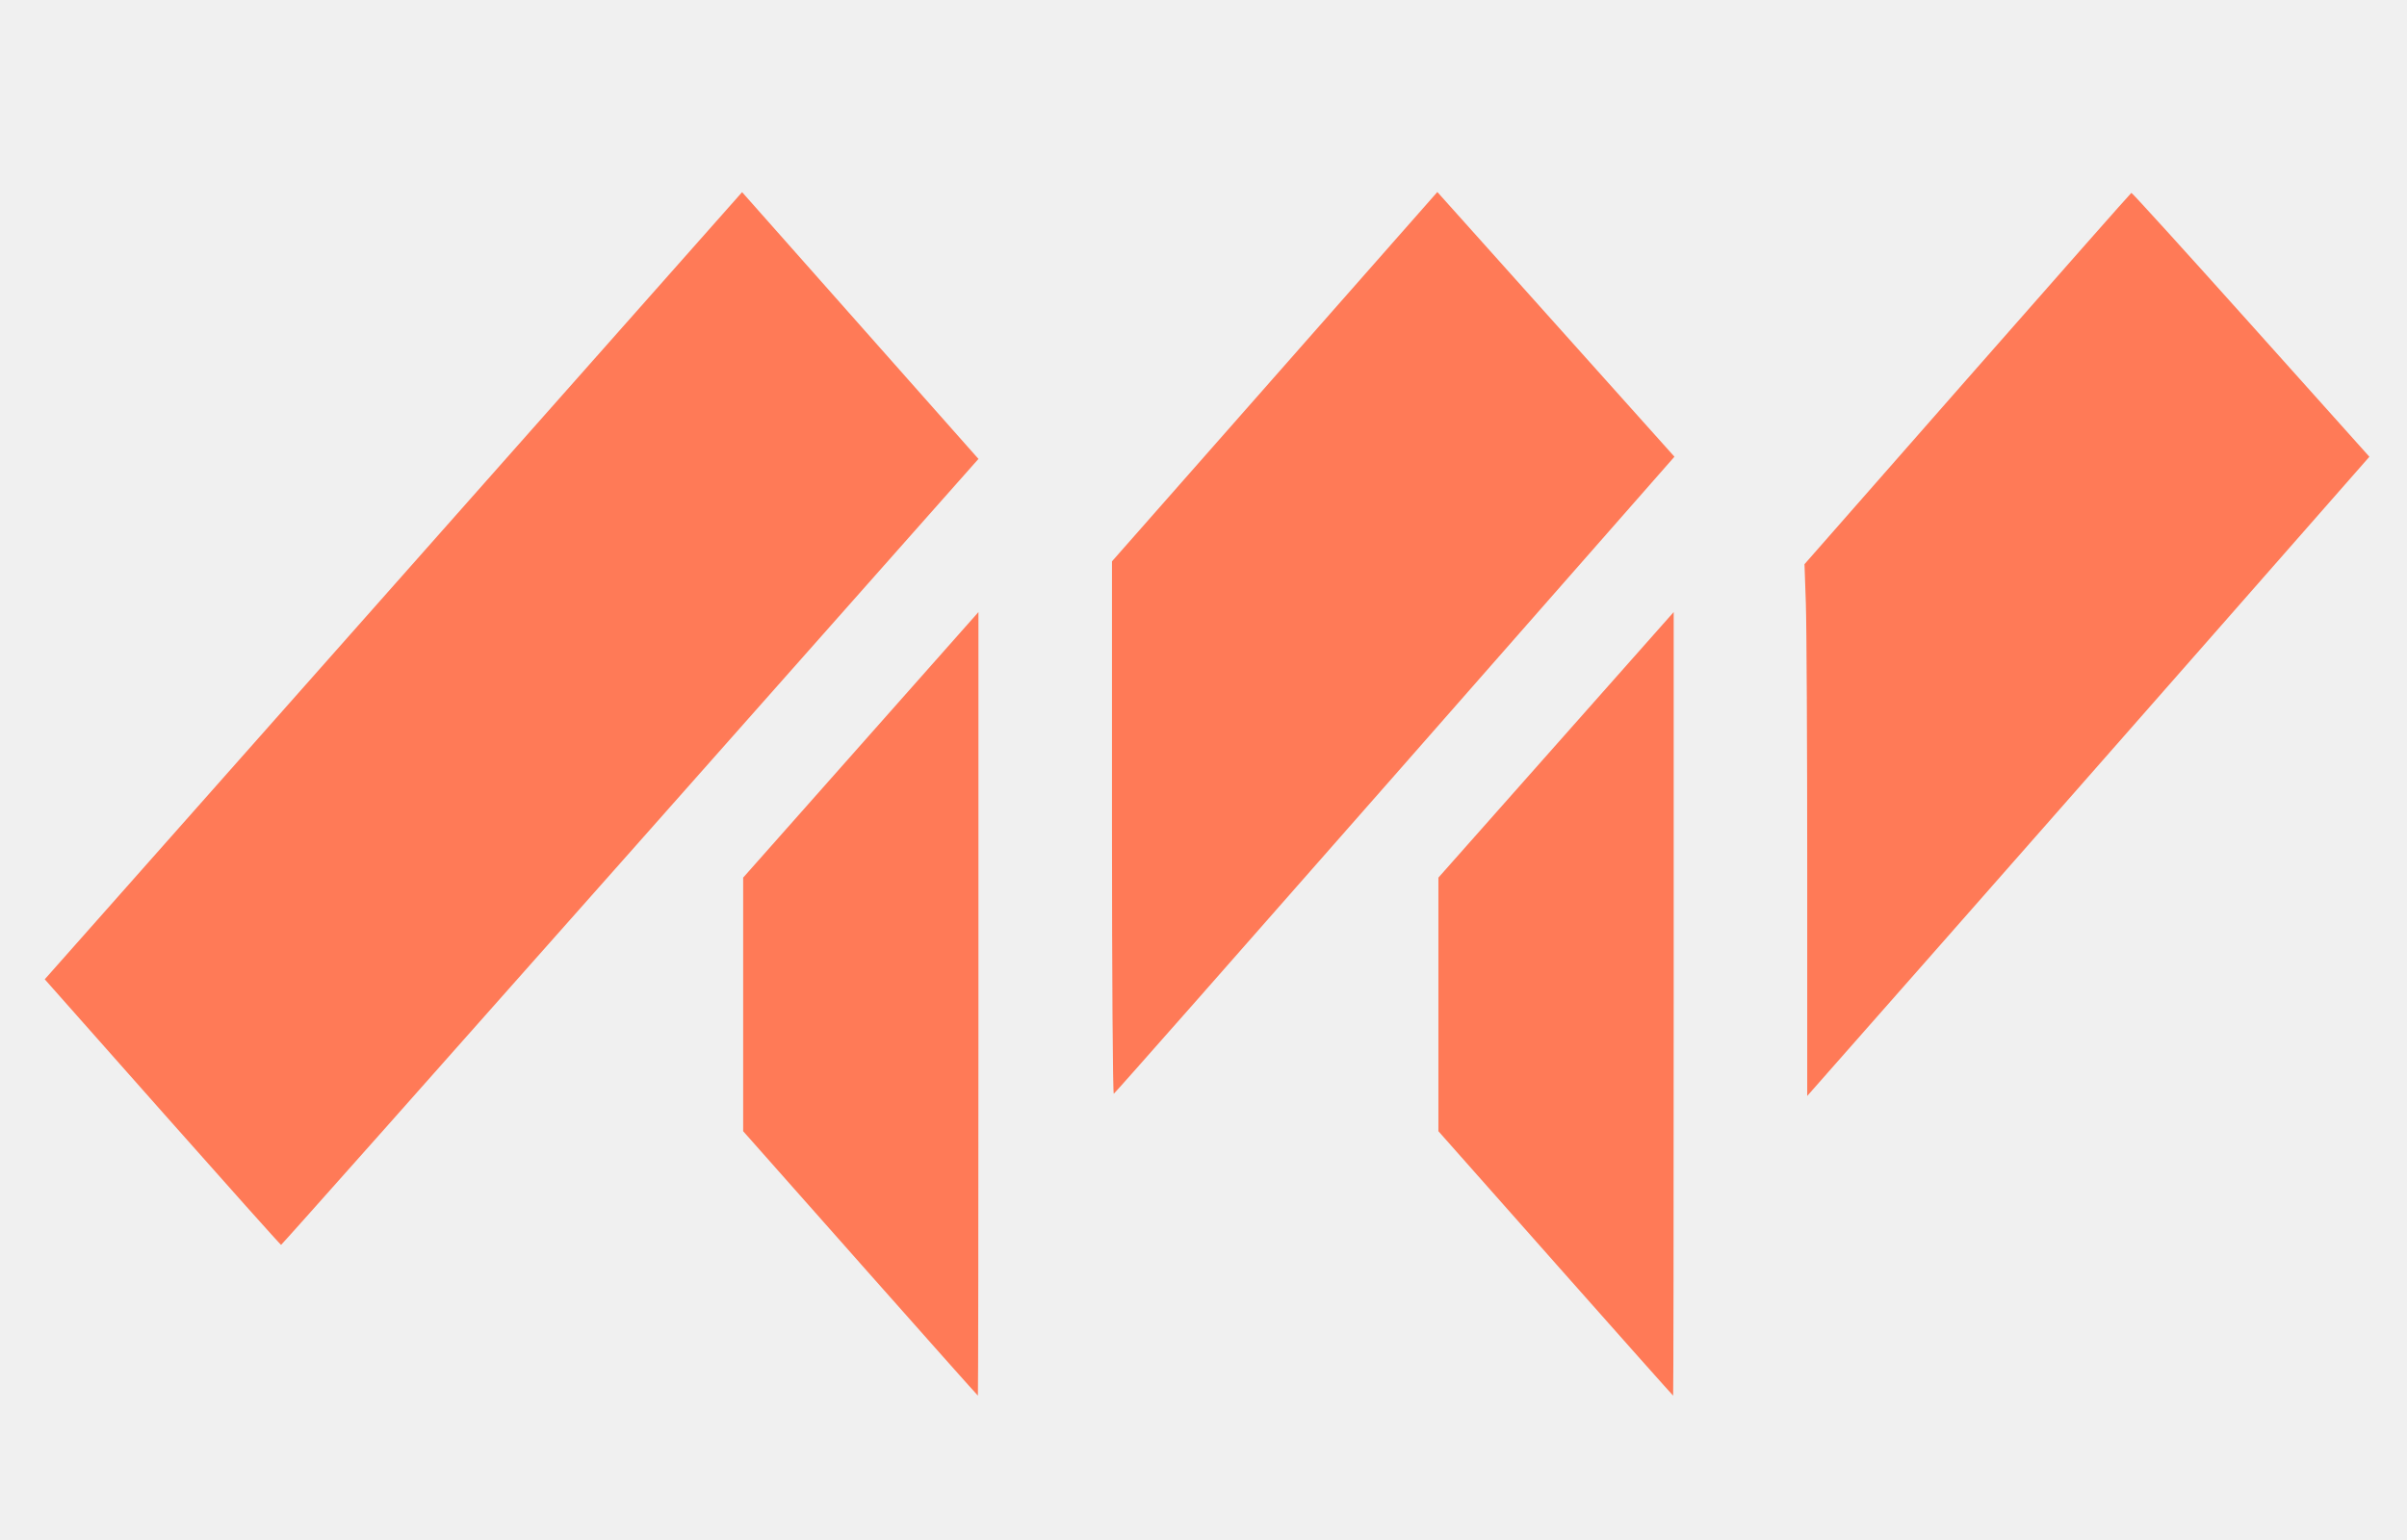
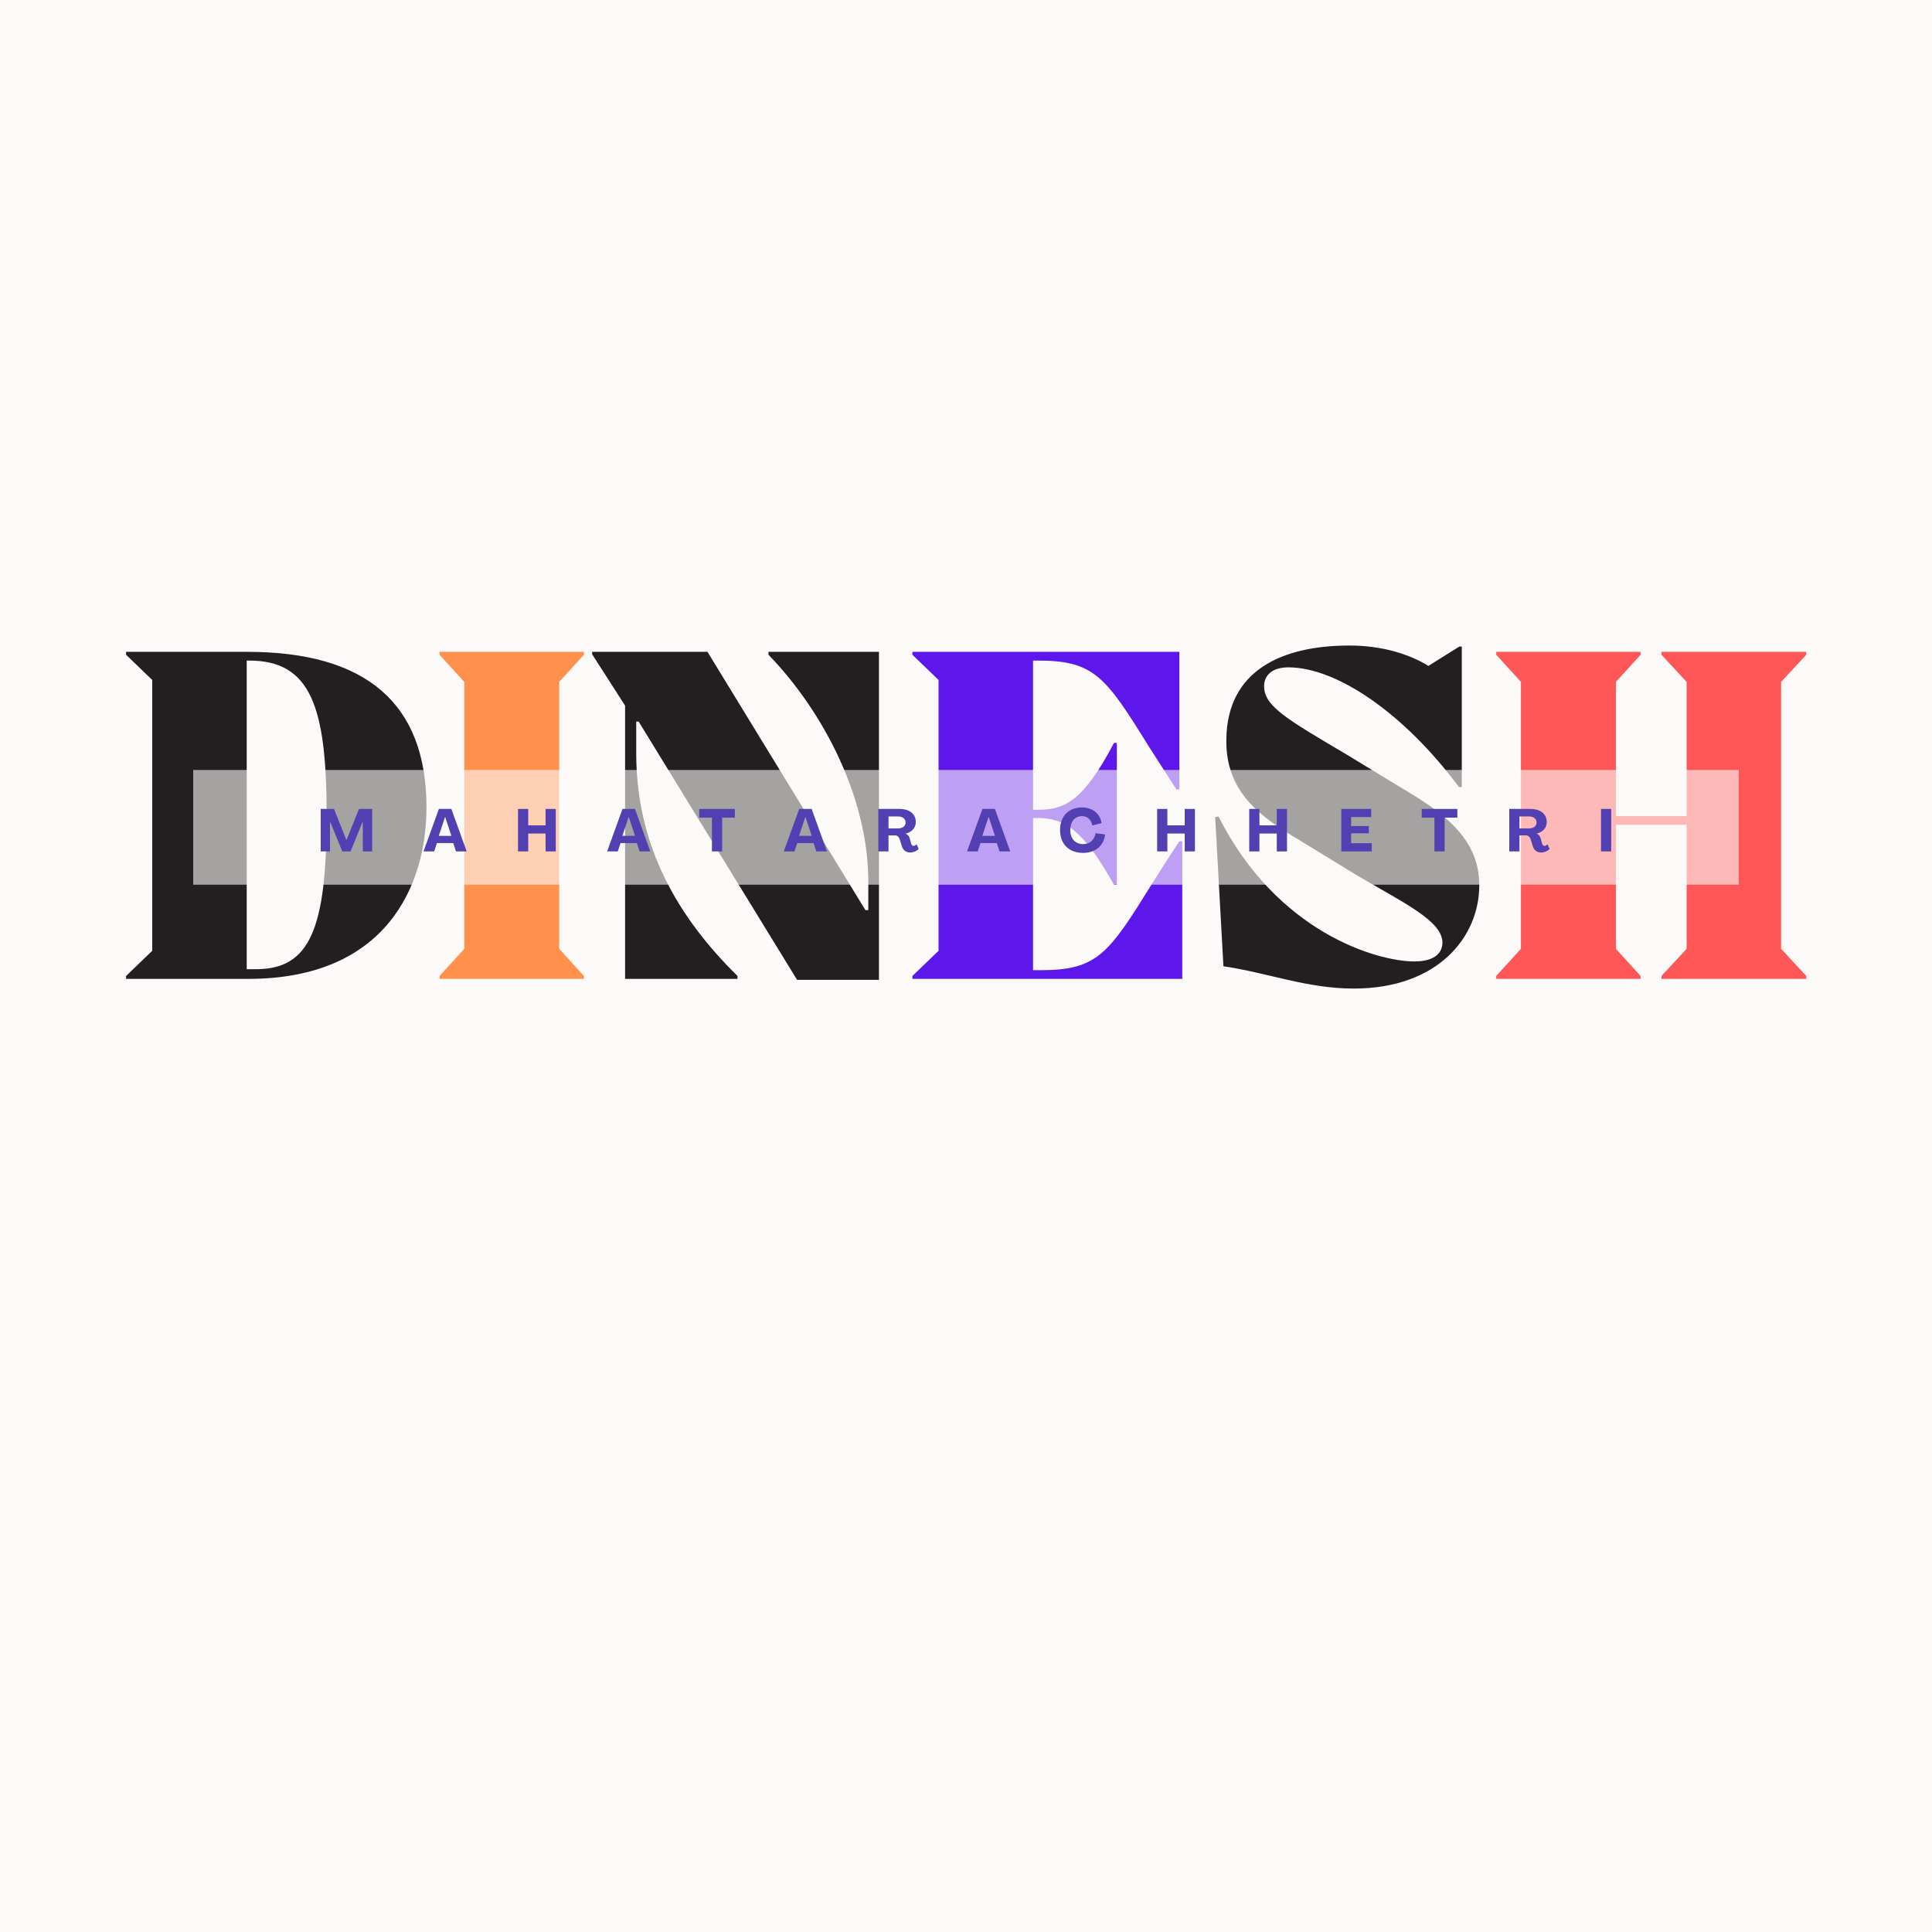
- <svg xmlns="http://www.w3.org/2000/svg" width="250px" height="160px" viewBox="0 0 250 160" version="1.1" id="SVGRoot">
-   <defs id="defs1958" />
-   <g id="layer1">
-     <path style="opacity:1;fill:#ff7a57;fill-opacity:1;stroke:#000000;stroke-width:1;stroke-opacity:0" d="M 16.866,115.541 4.648,101.745 40.863,60.854 77.077,19.964 89.351,33.821 101.626,47.679 65.465,88.508 C 45.577,110.964 29.255,129.338 29.194,129.338 c -0.061,0 -5.609,-6.208 -12.328,-13.796 z" id="path1910" />
-     <g id="g182" transform="matrix(1.859734,0,0,-2.099852,115.5061,114.1359)" style="stroke-width:0.675">
-       <path style="opacity:1;fill:#ff7a57;fill-opacity:1;stroke:#000000;stroke-width:0.675;stroke-opacity:0" d="m 532.115,500.586 v -17.588 l 12.114,-12.182 12.114,-12.182 8.828,8.731 8.828,8.731 -20.807,20.987 c -11.444,11.543 -20.867,21.01 -20.942,21.039 -0.075,0.029 -0.135,-7.817 -0.135,-17.536 z" id="path1916" transform="matrix(0.75,0,0,-0.75,-399.0923,388.8291)" />
+ <svg xmlns="http://www.w3.org/2000/svg" width="500" zoomAndPan="magnify" viewBox="0 0 375 375" height="500" preserveAspectRatio="xMidYMid meet" version="1.0">
+   <defs>
+     <filter x="0%" y="0%" width="100%" height="100%" id="3fdd6e38e8">
+       <feColorMatrix values="0 0 0 0 1 0 0 0 0 1 0 0 0 0 1 0 0 0 1 0" color-interpolation-filters="sRGB" />
+     </filter>
+     <g />
+     <mask id="51b813b37d">
+       <g filter="url(#3fdd6e38e8)">
+         <rect x="-37.5" width="450" fill="#000000" y="-37.5" height="450" fill-opacity="0.6" />
+       </g>
+     </mask>
+     <clipPath id="2b12c45bb4">
+       <path d="M 0.5 0.445 L 300.5 0.445 L 300.5 22.723 L 0.5 22.723 Z M 0.5 0.445 " clip-rule="nonzero" />
+     </clipPath>
+     <clipPath id="7a42bef5ed">
+       <rect x="0" width="301" y="0" height="23" />
+     </clipPath>
+   </defs>
+   <rect x="-37.5" width="450" fill="#ffffff" y="-37.5" height="450" fill-opacity="1" />
+   <rect x="-37.5" width="450" fill="#fbfaf9" y="-37.5" height="450" fill-opacity="1" />
+   <g fill="#231f20" fill-opacity="1">
+     <g transform="translate(21.46118, 190.0006)">
+       <g>
+         <path d="M 26.52 -63.48 L 3.008 -63.48 L 3.008 -62.914 L 8.086 -58.023 L 8.086 -5.453 L 3.008 -0.562 L 3.008 0 L 26.707 0 C 53.605 0 61.316 -18.246 61.316 -33.293 C 61.316 -53.512 49.559 -63.48 26.52 -63.48 Z M 26.426 -1.879 L 26.426 -61.785 L 26.895 -61.785 C 38.84 -61.785 41.941 -52.852 41.941 -31.785 C 41.941 -9.594 38.652 -1.879 28.211 -1.879 Z M 26.426 -1.879 " />
+       </g>
    </g>
-     <g id="g186" transform="matrix(1.859734,0,0,-2.099852,77.05369,91.08264)" style="stroke-width:0.675">
-       <path style="opacity:1;fill:#ff7a57;fill-opacity:1;stroke:#000000;stroke-width:0.675;stroke-opacity:0" d="m 513.371,529.314 -8.72,-8.721 v -8.365 -8.365 l 8.76,-8.759 8.76,-8.759 v 25.846 c 0,14.215 -0.018,25.846 -0.04,25.846 -0.022,0 -3.964,-3.925 -8.76,-8.721 z" id="path1914" transform="matrix(0.75,0,0,-0.75,-378.416,377.8506)" />
+   </g>
+   <g fill="#ff914d" fill-opacity="1">
+     <g transform="translate(82.30492, 190.0006)">
+       <g>
+         <path d="M 7.805 -5.832 L 3.008 -0.562 L 3.008 0 L 31.035 0 L 31.035 -0.562 L 26.238 -5.832 L 26.238 -57.648 L 31.035 -62.914 L 31.035 -63.48 L 3.008 -63.48 L 3.008 -62.914 L 7.805 -57.648 Z M 7.805 -5.832 " />
+       </g>
    </g>
-     <g id="g194" transform="matrix(1.859734,0,0,-2.099852,149.2337,91.08264)" style="stroke-width:0.675">
-       <path style="opacity:1;fill:#ff7a57;fill-opacity:1;stroke:#000000;stroke-width:0.675;stroke-opacity:0" d="m 565.142,529.314 -8.72,-8.721 v -8.365 -8.365 l 8.76,-8.759 8.76,-8.759 v 25.846 c 0,14.215 -0.018,25.846 -0.04,25.846 -0.022,0 -3.964,-3.925 -8.76,-8.721 z" id="path1918" transform="matrix(0.75,0,0,-0.75,-417.228,377.8506)" />
+   </g>
+   <g fill="#231f20" fill-opacity="1">
+     <g transform="translate(113.5237, 190.0006)">
+       <g>
+         <path d="M 35.641 -62.914 C 46.457 -51.723 55.016 -34.984 55.016 -18.902 L 55.016 -13.355 L 54.449 -13.355 L 23.793 -63.48 L 1.41 -63.48 L 1.41 -63.008 L 7.805 -53.039 L 7.805 0 L 29.625 0 L 29.625 -0.562 C 18.055 -11.945 9.969 -25.77 9.969 -43.73 L 9.969 -49.938 L 10.438 -49.938 L 41.191 0.188 L 57.082 0.188 L 57.082 -63.48 L 35.641 -63.48 Z M 35.641 -62.914 " />
+       </g>
    </g>
-     <path style="opacity:1;fill:#ff7a57;fill-opacity:1;stroke:#000000;stroke-width:1;stroke-opacity:0" d="m 187.705,90.32 c 0,-12.95 -0.064,-25.381 -0.142,-27.624 l -0.142,-4.079 16.912,-19.265 c 9.302,-10.596 16.969,-19.287 17.039,-19.313 0.07,-0.027 5.661,6.131 12.425,13.683 l 12.298,13.732 -16.029,18.259 c -8.816,10.043 -21.954,24.985 -29.195,33.206 l -13.166,14.946 z" id="path1920" />
+   </g>
+   <g fill="#5e17eb" fill-opacity="1">
+     <g transform="translate(174.0862, 190.0006)">
+       <g>
+         <path d="M 54.828 -26.707 C 52.758 -23.605 51.066 -20.879 49.559 -18.527 C 41.098 -4.891 38.934 -1.691 27.93 -1.691 L 26.426 -1.691 L 26.426 -31.223 L 27.367 -31.223 C 32.445 -31.223 36.207 -28.965 42.133 -18.246 L 42.695 -18.246 L 42.695 -45.797 L 42.133 -45.797 C 36.113 -34.324 32.445 -32.82 27.367 -32.82 L 26.426 -32.82 L 26.426 -61.785 L 27.367 -61.785 C 38.371 -61.785 40.531 -58.59 48.996 -44.953 L 54.262 -36.77 L 54.828 -36.77 L 54.828 -63.48 L 3.008 -63.48 L 3.008 -62.914 L 8.086 -58.023 L 8.086 -5.453 L 3.008 -0.562 L 3.008 0 L 55.391 0 L 55.391 -26.707 Z M 54.828 -26.707 " />
+       </g>
+     </g>
+   </g>
+   <g fill="#231f20" fill-opacity="1">
+     <g transform="translate(232.1994, 190.0006)">
+       <g>
+         <path d="M 29.34 -43.449 C 17.773 -50.312 13.164 -52.852 13.164 -56.801 C 13.164 -58.965 14.766 -60.469 17.867 -60.469 C 27.273 -60.469 40.344 -51.535 50.973 -37.242 L 51.535 -37.242 L 51.535 -64.512 L 51.066 -64.512 L 45.047 -60.75 C 41.566 -62.914 36.301 -64.703 29.719 -64.703 C 16.645 -64.703 6.02 -59.906 5.832 -46.551 C 5.641 -36.301 12.32 -31.504 20.219 -26.801 L 31.129 -20.125 C 40.062 -14.859 47.773 -11.285 47.773 -7.055 C 47.773 -5.266 46.551 -3.387 42.32 -3.387 C 35.172 -3.387 15.707 -8.934 4.324 -31.504 L 3.668 -31.41 L 5.266 -2.445 C 13.73 -1.223 21.441 1.879 30.562 1.879 C 46.832 1.879 54.922 -8.086 54.922 -18.148 C 54.922 -26.145 49.75 -31.223 40.625 -36.582 Z M 29.34 -43.449 " />
+       </g>
+     </g>
+   </g>
+   <g fill="#ff5757" fill-opacity="1">
+     <g transform="translate(287.4065, 190.0006)">
+       <g>
+         <path d="M 63.195 -63.48 L 35.078 -63.48 L 35.078 -62.914 L 39.969 -57.648 L 39.969 -31.598 L 26.238 -31.598 L 26.238 -57.648 L 31.035 -62.914 L 31.035 -63.48 L 3.008 -63.48 L 3.008 -62.914 L 7.805 -57.648 L 7.805 -5.832 L 3.008 -0.562 L 3.008 0 L 31.035 0 L 31.035 -0.562 L 26.238 -5.832 L 26.238 -29.906 L 39.969 -29.906 L 39.969 -5.832 L 35.078 -0.562 L 35.078 0 L 63.195 0 L 63.195 -0.562 L 58.305 -5.832 L 58.305 -57.648 L 63.195 -62.914 Z M 63.195 -63.48 " />
+       </g>
+     </g>
+   </g>
+   <g mask="url(#51b813b37d)">
+     <g transform="matrix(1, 0, 0, 1, 37, 149)">
+       <g clip-path="url(#7a42bef5ed)">
+         <g clip-path="url(#2b12c45bb4)">
+           <path fill="#fbfaf9" d="M 0.5 0.445 L 300.5 0.445 L 300.5 22.723 L 0.5 22.723 Z M 0.5 0.445 " fill-opacity="1" fill-rule="nonzero" />
+         </g>
+       </g>
+     </g>
+   </g>
+   <g fill="#523fb2" fill-opacity="1">
+     <g transform="translate(61.60877, 165.2592)">
+       <g>
+         <path d="M 0.637 0 L 2.445 0 L 2.445 -5.777 L 2.465 -5.777 L 4.828 0 L 6.438 0 L 8.789 -5.789 L 8.812 -5.789 L 8.812 0 L 10.629 0 L 10.629 -8.246 L 8.07 -8.246 L 5.652 -2.211 L 5.629 -2.211 L 3.219 -8.246 L 0.637 -8.246 Z M 0.637 0 " />
+       </g>
+     </g>
+   </g>
+   <g fill="#523fb2" fill-opacity="1">
+     <g transform="translate(82.1428, 165.2592)">
+       <g>
+         <path d="M 0.059 0 L 2.129 0 L 2.664 -1.621 L 5.836 -1.621 L 6.367 0 L 8.441 0 L 5.465 -8.246 L 3.047 -8.246 Z M 3.023 -3.023 L 4.238 -6.684 L 4.262 -6.684 L 5.477 -3.023 Z M 3.023 -3.023 " />
+       </g>
+     </g>
+   </g>
+   <g fill="#523fb2" fill-opacity="1">
+     <g transform="translate(99.90964, 165.2592)">
+       <g>
+         <path d="M 0.637 0 L 2.617 0 L 2.617 -3.473 L 5.988 -3.473 L 5.988 0 L 7.969 0 L 7.969 -8.246 L 5.988 -8.246 L 5.988 -5.059 L 2.617 -5.059 L 2.617 -8.246 L 0.637 -8.246 Z M 0.637 0 " />
+       </g>
+     </g>
+   </g>
+   <g fill="#523fb2" fill-opacity="1">
+     <g transform="translate(117.7807, 165.2592)">
+       <g>
+         <path d="M 0.059 0 L 2.129 0 L 2.664 -1.621 L 5.836 -1.621 L 6.367 0 L 8.441 0 L 5.465 -8.246 L 3.047 -8.246 Z M 3.023 -3.023 L 4.238 -6.684 L 4.262 -6.684 L 5.477 -3.023 Z M 3.023 -3.023 " />
+       </g>
+     </g>
+   </g>
+   <g fill="#523fb2" fill-opacity="1">
+     <g transform="translate(135.5475, 165.2592)">
+       <g>
+         <path d="M 2.641 0 L 4.621 0 L 4.621 -6.555 L 7.086 -6.555 L 7.086 -8.246 L 0.172 -8.246 L 0.172 -6.555 L 2.641 -6.555 Z M 2.641 0 " />
+       </g>
+     </g>
+   </g>
+   <g fill="#523fb2" fill-opacity="1">
+     <g transform="translate(152.0755, 165.2592)">
+       <g>
+         <path d="M 0.059 0 L 2.129 0 L 2.664 -1.621 L 5.836 -1.621 L 6.367 0 L 8.441 0 L 5.465 -8.246 L 3.047 -8.246 Z M 3.023 -3.023 L 4.238 -6.684 L 4.262 -6.684 L 5.477 -3.023 Z M 3.023 -3.023 " />
+       </g>
+     </g>
+   </g>
+   <g fill="#523fb2" fill-opacity="1">
+     <g transform="translate(169.8424, 165.2592)">
+       <g>
+         <path d="M 6.797 0.207 C 7.457 0.207 8.07 -0.059 8.477 -0.465 L 8.059 -1.402 C 7.91 -1.203 7.688 -1.066 7.48 -1.066 C 7.238 -1.066 7.086 -1.262 7.016 -1.504 L 6.75 -2.477 C 6.613 -2.953 6.379 -3.277 5.953 -3.449 L 5.953 -3.461 C 7.18 -3.762 7.91 -4.609 7.91 -5.699 C 7.91 -7.273 6.691 -8.246 4.734 -8.246 L 0.637 -8.246 L 0.637 0 L 2.617 0 L 2.617 -3.113 L 3.879 -3.113 C 4.355 -3.113 4.691 -2.746 4.828 -2.258 L 5.188 -1.055 C 5.418 -0.277 5.977 0.207 6.797 0.207 Z M 2.617 -4.469 L 2.617 -6.785 L 4.48 -6.785 C 5.363 -6.785 5.93 -6.324 5.93 -5.629 C 5.93 -4.922 5.363 -4.469 4.48 -4.469 Z M 2.617 -4.469 " />
+       </g>
+     </g>
+   </g>
+   <g fill="#523fb2" fill-opacity="1">
+     <g transform="translate(187.6439, 165.2592)">
+       <g>
+         <path d="M 0.059 0 L 2.129 0 L 2.664 -1.621 L 5.836 -1.621 L 6.367 0 L 8.441 0 L 5.465 -8.246 L 3.047 -8.246 Z M 3.023 -3.023 L 4.238 -6.684 L 4.262 -6.684 L 5.477 -3.023 Z M 3.023 -3.023 " />
+       </g>
+     </g>
+   </g>
+   <g fill="#523fb2" fill-opacity="1">
+     <g transform="translate(205.4108, 165.2592)">
+       <g>
+         <path d="M 4.816 0.289 C 7.18 0.289 8.836 -1.102 9.09 -3.289 L 7.238 -3.543 C 7.039 -2.246 6.102 -1.414 4.84 -1.414 C 3.312 -1.414 2.34 -2.465 2.328 -4.121 C 2.328 -5.789 3.207 -6.844 4.598 -6.844 C 5.676 -6.844 6.391 -6.148 6.602 -5.039 L 8.406 -5.488 C 8.117 -7.352 6.625 -8.535 4.598 -8.535 C 1.992 -8.535 0.348 -6.82 0.348 -4.121 C 0.348 -1.426 2.086 0.289 4.816 0.289 Z M 4.816 0.289 " />
+       </g>
+     </g>
+   </g>
+   <g fill="#523fb2" fill-opacity="1">
+     <g transform="translate(223.9649, 165.2592)">
+       <g>
+         <path d="M 0.637 0 L 2.617 0 L 2.617 -3.473 L 5.988 -3.473 L 5.988 0 L 7.969 0 L 7.969 -8.246 L 5.988 -8.246 L 5.988 -5.059 L 2.617 -5.059 L 2.617 -8.246 L 0.637 -8.246 Z M 0.637 0 " />
+       </g>
+     </g>
+   </g>
+   <g fill="#523fb2" fill-opacity="1">
+     <g transform="translate(241.836, 165.2592)">
+       <g>
+         <path d="M 0.637 0 L 2.617 0 L 2.617 -3.473 L 5.988 -3.473 L 5.988 0 L 7.969 0 L 7.969 -8.246 L 5.988 -8.246 L 5.988 -5.059 L 2.617 -5.059 L 2.617 -8.246 L 0.637 -8.246 Z M 0.637 0 " />
+       </g>
+     </g>
+   </g>
+   <g fill="#523fb2" fill-opacity="1">
+     <g transform="translate(259.707, 165.2592)">
+       <g>
+         <path d="M 0.637 0 L 6.555 0 L 6.555 -1.586 L 2.547 -1.586 L 2.547 -3.52 L 5.977 -3.52 L 5.977 -4.922 L 2.547 -4.922 L 2.547 -6.672 L 6.438 -6.672 L 6.438 -8.246 L 0.637 -8.246 Z M 0.637 0 " />
+       </g>
+     </g>
+   </g>
+   <g fill="#523fb2" fill-opacity="1">
+     <g transform="translate(275.7834, 165.2592)">
+       <g>
+         <path d="M 2.641 0 L 4.621 0 L 4.621 -6.555 L 7.086 -6.555 L 7.086 -8.246 L 0.172 -8.246 L 0.172 -6.555 L 2.641 -6.555 Z M 2.641 0 " />
+       </g>
+     </g>
+   </g>
+   <g fill="#523fb2" fill-opacity="1">
+     <g transform="translate(292.3114, 165.2592)">
+       <g>
+         <path d="M 6.797 0.207 C 7.457 0.207 8.07 -0.059 8.477 -0.465 L 8.059 -1.402 C 7.91 -1.203 7.688 -1.066 7.48 -1.066 C 7.238 -1.066 7.086 -1.262 7.016 -1.504 L 6.75 -2.477 C 6.613 -2.953 6.379 -3.277 5.953 -3.449 L 5.953 -3.461 C 7.18 -3.762 7.91 -4.609 7.91 -5.699 C 7.91 -7.273 6.691 -8.246 4.734 -8.246 L 0.637 -8.246 L 0.637 0 L 2.617 0 L 2.617 -3.113 L 3.879 -3.113 C 4.355 -3.113 4.691 -2.746 4.828 -2.258 L 5.188 -1.055 C 5.418 -0.277 5.977 0.207 6.797 0.207 Z M 2.617 -4.469 L 2.617 -6.785 L 4.48 -6.785 C 5.363 -6.785 5.93 -6.324 5.93 -5.629 C 5.93 -4.922 5.363 -4.469 4.48 -4.469 Z M 2.617 -4.469 " />
+       </g>
+     </g>
+   </g>
+   <g fill="#523fb2" fill-opacity="1">
+     <g transform="translate(310.113, 165.2592)">
+       <g>
+         <path d="M 0.637 0 L 2.617 0 L 2.617 -8.246 L 0.637 -8.246 Z M 0.637 0 " />
+       </g>
+     </g>
  </g>
</svg>
